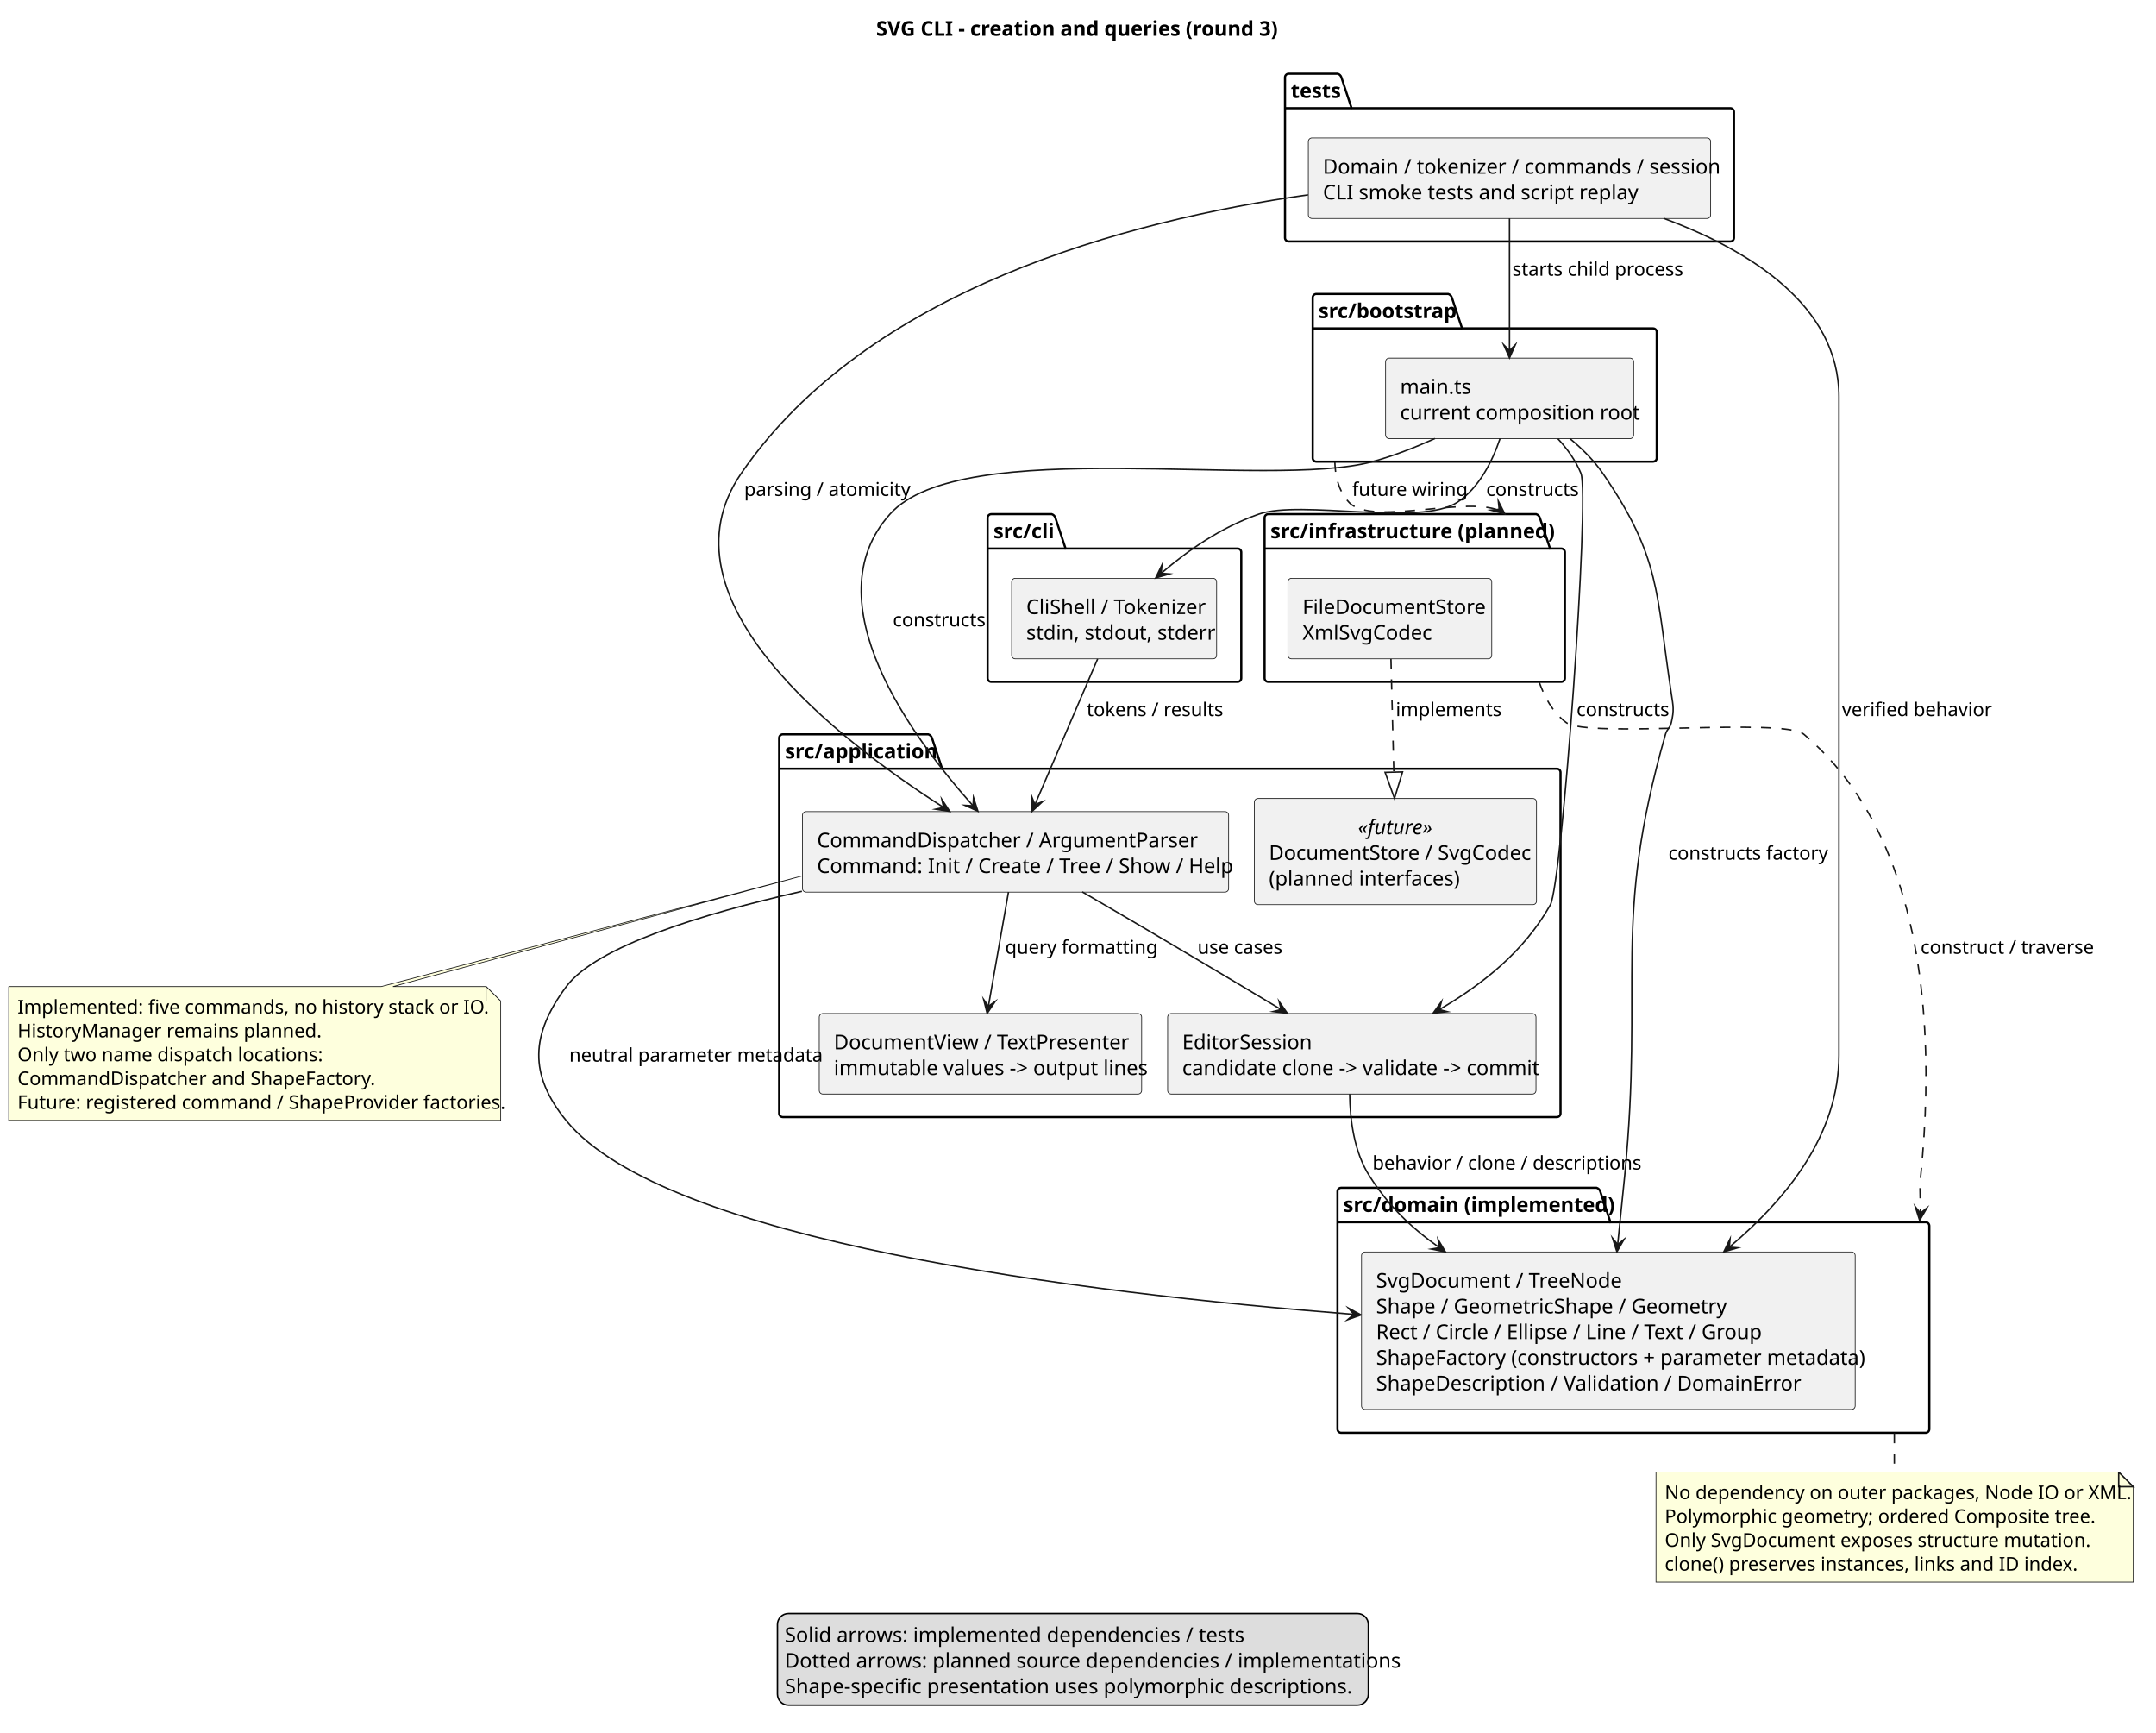
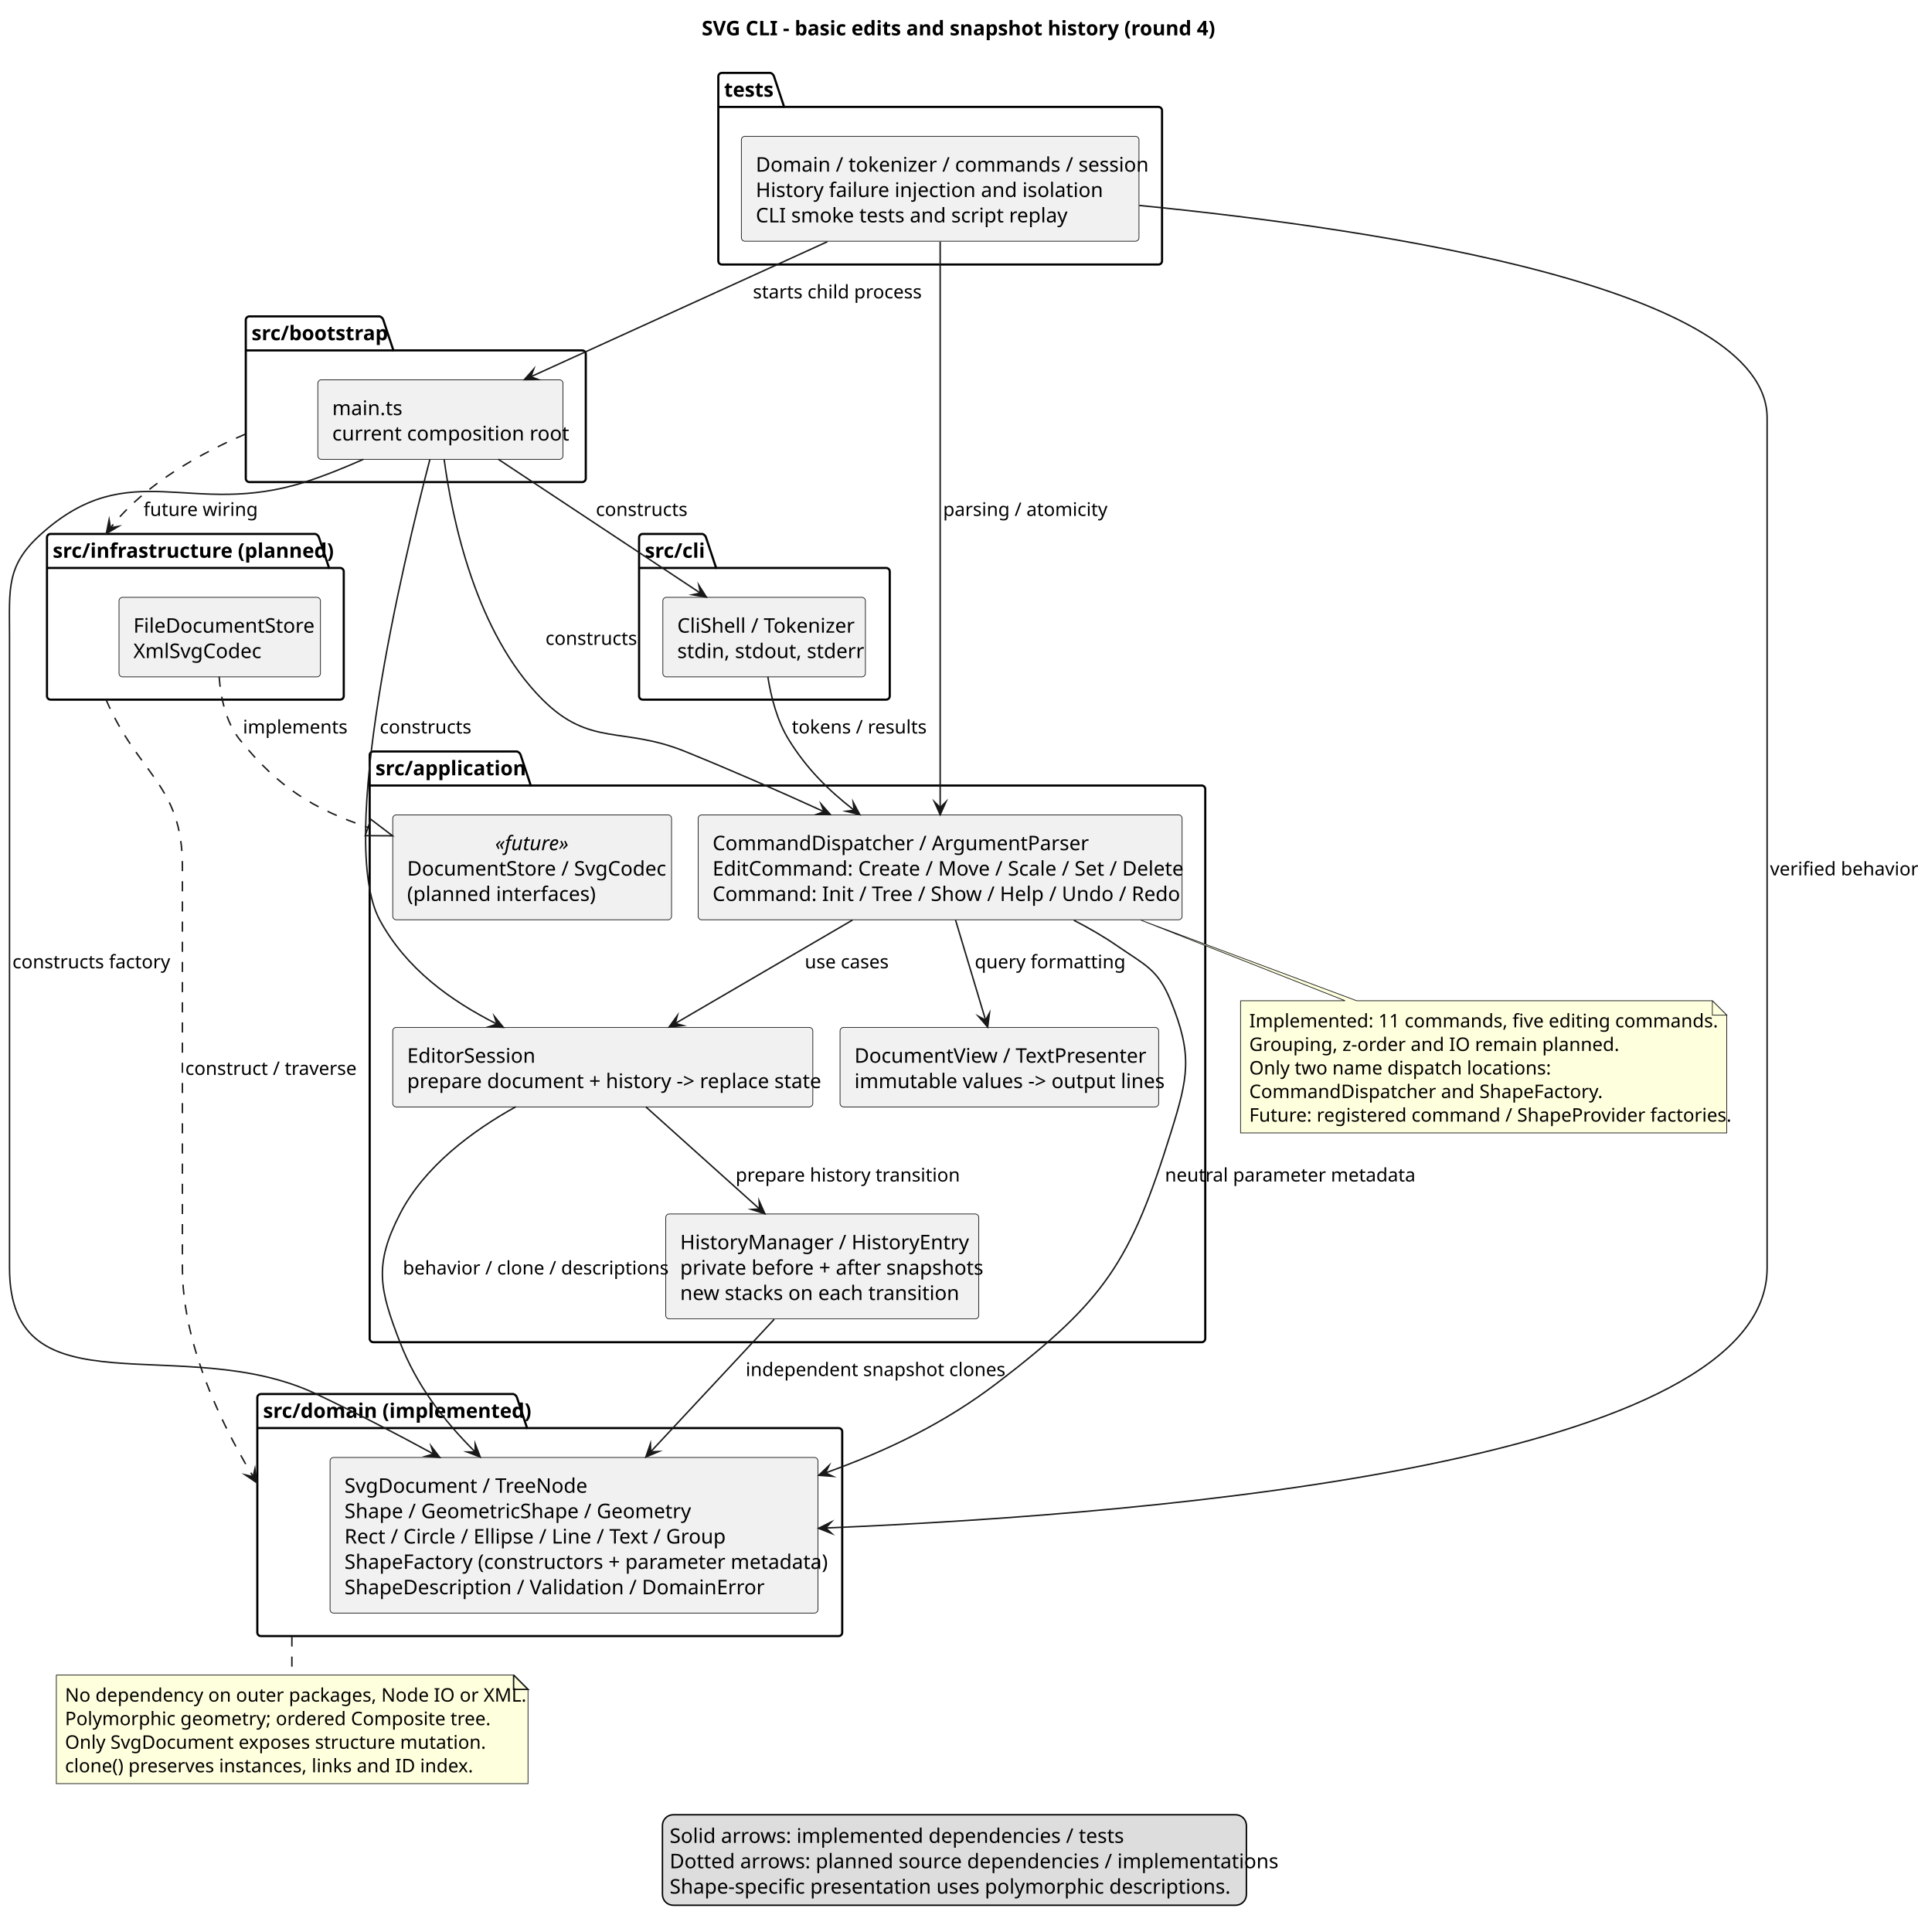
- <svg xmlns="http://www.w3.org/2000/svg" version="1.1" data-diagram-type="DESCRIPTION" style="width:1479px;height:1188px;background:#FFFFFF;" width="1479px" height="1188px" viewBox="0 0 1479 1188" zoomAndPan="magnify" preserveAspectRatio="none" contentStyleType="text/css">
+ <svg xmlns="http://www.w3.org/2000/svg" version="1.1" data-diagram-type="DESCRIPTION" style="width:1331px;height:1341px;background:#FFFFFF;" width="1331px" height="1341px" viewBox="0 0 1331 1341" zoomAndPan="magnify" preserveAspectRatio="none" contentStyleType="text/css">
  <defs />
  <g font-family="sans-serif" lengthAdjust="spacing">
    <g class="title" data-source-line="2">
-       <text x="601.038" y="24.533" fill="#000" font-size="14" textLength="269.924" font-weight="700">SVG CLI - creation and queries (round 3)</text>
+       <text x="487.087" y="24.533" fill="#000" font-size="14" textLength="350.82" font-weight="700">SVG CLI - basic edits and snapshot history (round 4)</text>
    </g>
    <g class="cluster" data-qualified-name="Bootstrap" id="ent0001" data-source-line="6">
-       <path d="M903,201.609 L993.462,201.609 A3.75,3.75 0 0 1 995.962,204.109 L1002.962,225.219 L1134,225.219 A2.5,2.5 0 0 1 1136.5,227.719 L1136.5,314.109 A2.5,2.5 0 0 1 1134,316.609 L903,316.609 A2.5,2.5 0 0 1 900.5,314.109 L900.5,204.109 A2.5,2.5 0 0 1 903,201.609" style="stroke:#000;stroke-width:1.5;" fill="none" />
-       <line x1="900.5" y1="225.219" x2="1002.962" y2="225.219" style="stroke:#000;stroke-width:1.5;" />
-       <text x="904.5" y="218.143" fill="#000" font-size="14" textLength="89.462" font-weight="700">src/bootstrap</text>
+       <path d="M173.108,219.609 L263.57,219.609 A3.75,3.75 0 0 1 266.07,222.109 L273.07,243.219 L404.108,243.219 A2.5,2.5 0 0 1 406.608,245.719 L406.608,332.109 A2.5,2.5 0 0 1 404.108,334.609 L173.108,334.609 A2.5,2.5 0 0 1 170.608,332.109 L170.608,222.109 A2.5,2.5 0 0 1 173.108,219.609" style="stroke:#000;stroke-width:1.5;" fill="none" />
+       <line x1="170.608" y1="243.219" x2="273.07" y2="243.219" style="stroke:#000;stroke-width:1.5;" />
+       <text x="174.608" y="236.143" fill="#000" font-size="14" textLength="89.462" font-weight="700">src/bootstrap</text>
    </g>
    <g class="cluster" data-qualified-name="CLI" id="ent0003" data-source-line="9">
-       <path d="M680,352.609 L721.476,352.609 A3.75,3.75 0 0 1 723.976,355.109 L730.976,376.219 L849,376.219 A2.5,2.5 0 0 1 851.5,378.719 L851.5,465.109 A2.5,2.5 0 0 1 849,467.609 L680,467.609 A2.5,2.5 0 0 1 677.5,465.109 L677.5,355.109 A2.5,2.5 0 0 1 680,352.609" style="stroke:#000;stroke-width:1.5;" fill="none" />
-       <line x1="677.5" y1="376.219" x2="730.976" y2="376.219" style="stroke:#000;stroke-width:1.5;" />
-       <text x="681.5" y="369.143" fill="#000" font-size="14" textLength="40.476" font-weight="700">src/cli</text>
+       <path d="M446.108,370.609 L487.583,370.609 A3.75,3.75 0 0 1 490.083,373.109 L497.083,394.219 L615.108,394.219 A2.5,2.5 0 0 1 617.608,396.719 L617.608,483.109 A2.5,2.5 0 0 1 615.108,485.609 L446.108,485.609 A2.5,2.5 0 0 1 443.608,483.109 L443.608,373.109 A2.5,2.5 0 0 1 446.108,370.609" style="stroke:#000;stroke-width:1.5;" fill="none" />
+       <line x1="443.608" y1="394.219" x2="497.083" y2="394.219" style="stroke:#000;stroke-width:1.5;" />
+       <text x="447.608" y="387.143" fill="#000" font-size="14" textLength="40.476" font-weight="700">src/cli</text>
    </g>
    <g class="cluster" data-qualified-name="Application" id="ent0005" data-source-line="12">
-       <path d="M537,503.609 L636.807,503.609 A3.75,3.75 0 0 1 639.307,506.109 L646.307,527.219 L1068,527.219 A2.5,2.5 0 0 1 1070.5,529.719 L1070.5,763.609 A2.5,2.5 0 0 1 1068,766.109 L537,766.109 A2.5,2.5 0 0 1 534.5,763.609 L534.5,506.109 A2.5,2.5 0 0 1 537,503.609" style="stroke:#000;stroke-width:1.5;" fill="none" />
-       <line x1="534.5" y1="527.219" x2="646.307" y2="527.219" style="stroke:#000;stroke-width:1.5;" />
-       <text x="538.5" y="520.143" fill="#000" font-size="14" textLength="98.807" font-weight="700">src/application</text>
-     </g>
-     <g class="cluster" data-qualified-name="Domain" id="ent0010" data-source-line="18">
-       <path d="M920,814.609 L1095.255,814.609 A3.75,3.75 0 0 1 1097.755,817.109 L1104.755,838.219 L1321,838.219 A2.5,2.5 0 0 1 1323.5,840.719 L1323.5,980.109 A2.5,2.5 0 0 1 1321,982.609 L920,982.609 A2.5,2.5 0 0 1 917.5,980.109 L917.5,817.109 A2.5,2.5 0 0 1 920,814.609" style="stroke:#000;stroke-width:1.5;" fill="none" />
-       <line x1="917.5" y1="838.219" x2="1104.755" y2="838.219" style="stroke:#000;stroke-width:1.5;" />
-       <text x="921.5" y="831.143" fill="#000" font-size="14" textLength="174.255" font-weight="700">src/domain (implemented)</text>
-     </g>
-     <g class="cluster" data-qualified-name="Infrastructure" id="ent0012" data-source-line="21">
-       <path d="M870,352.609 L1053.813,352.609 A3.75,3.75 0 0 1 1056.313,355.109 L1063.313,376.219 L1071,376.219 A2.5,2.5 0 0 1 1073.5,378.719 L1073.5,465.109 A2.5,2.5 0 0 1 1071,467.609 L870,467.609 A2.5,2.5 0 0 1 867.5,465.109 L867.5,355.109 A2.5,2.5 0 0 1 870,352.609" style="stroke:#000;stroke-width:1.5;" fill="none" />
-       <line x1="867.5" y1="376.219" x2="1063.313" y2="376.219" style="stroke:#000;stroke-width:1.5;" />
-       <text x="871.5" y="369.143" fill="#000" font-size="14" textLength="182.813" font-weight="700">src/infrastructure (planned)</text>
-     </g>
-     <g class="cluster" data-qualified-name="Tests" id="ent0014" data-source-line="24">
-       <path d="M884,50.609 L917.683,50.609 A3.75,3.75 0 0 1 920.183,53.109 L927.183,74.219 L1187,74.219 A2.5,2.5 0 0 1 1189.5,76.719 L1189.5,163.109 A2.5,2.5 0 0 1 1187,165.609 L884,165.609 A2.5,2.5 0 0 1 881.5,163.109 L881.5,53.109 A2.5,2.5 0 0 1 884,50.609" style="stroke:#000;stroke-width:1.5;" fill="none" />
-       <line x1="881.5" y1="74.219" x2="927.183" y2="74.219" style="stroke:#000;stroke-width:1.5;" />
-       <text x="885.5" y="67.143" fill="#000" font-size="14" textLength="32.683" font-weight="700">tests</text>
-     </g>
-     <g class="entity" data-qualified-name="GMN31" id="ent0032" data-source-line="45">
-       <path d="M1136,1009.609 L1136,1085.016 L1463.408,1085.016 L1463.408,1019.609 L1453.408,1009.609 L1136,1009.609" style="stroke:#181818;stroke-width:0.5;" fill="#FEFFDD" />
-       <path d="M1453.408,1009.609 L1453.408,1019.609 L1463.408,1019.609 L1453.408,1009.609" style="stroke:#181818;stroke-width:1;" fill="#FEFFDD" />
-       <text x="1142" y="1028.104" fill="#000" font-size="13" textLength="306.408">No dependency on outer packages, Node IO or XML.</text>
-       <text x="1142" y="1044.456" fill="#000" font-size="13" textLength="276.732">Polymorphic geometry; ordered Composite tree.</text>
-       <text x="1142" y="1060.808" fill="#000" font-size="13" textLength="275.292">Only SvgDocument exposes structure mutation.</text>
-       <text x="1142" y="1077.159" fill="#000" font-size="13" textLength="272.403">clone() preserves instances, links and ID index.</text>
-     </g>
-     <g class="entity" data-qualified-name="GMN34" id="ent0035" data-source-line="51">
-       <path d="M6,676.609 L6,768.367 A0,0 0 0 0 6,768.367 L343.481,768.367 A0,0 0 0 0 343.481,768.367 L343.481,686.609 L333.481,676.609 L269.55,676.609 L550.151,600.755 L261.55,676.609 L6,676.609 A0,0 0 0 0 6,676.609" style="stroke:#181818;stroke-width:0.5;" fill="#FEFFDD" />
-       <path d="M333.481,676.609 L333.481,686.609 L343.481,686.609 L333.481,676.609" style="stroke:#181818;stroke-width:0.5;" fill="#FEFFDD" />
-       <text x="12" y="695.104" fill="#000" font-size="13" textLength="303.45">Implemented: five commands, no history stack or IO.</text>
-       <text x="12" y="711.456" fill="#000" font-size="13" textLength="195.095">HistoryManager remains planned.</text>
-       <text x="12" y="727.808" fill="#000" font-size="13" textLength="197.266">Only two name dispatch locations:</text>
-       <text x="12" y="744.159" fill="#000" font-size="13" textLength="235.562">CommandDispatcher and ShapeFactory.</text>
-       <text x="12" y="760.511" fill="#000" font-size="13" textLength="316.481">Future: registered command / ShapeProvider factories.</text>
+       <path d="M259.108,521.609 L358.914,521.609 A3.75,3.75 0 0 1 361.414,524.109 L368.414,545.219 L834.108,545.219 A2.5,2.5 0 0 1 836.608,547.719 L836.608,929.109 A2.5,2.5 0 0 1 834.108,931.609 L259.108,931.609 A2.5,2.5 0 0 1 256.608,929.109 L256.608,524.109 A2.5,2.5 0 0 1 259.108,521.609" style="stroke:#000;stroke-width:1.5;" fill="none" />
+       <line x1="256.608" y1="545.219" x2="368.414" y2="545.219" style="stroke:#000;stroke-width:1.5;" />
+       <text x="260.608" y="538.143" fill="#000" font-size="14" textLength="98.807" font-weight="700">src/application</text>
+     </g>
+     <g class="cluster" data-qualified-name="Domain" id="ent0011" data-source-line="19">
+       <path d="M181.108,967.609 L356.363,967.609 A3.75,3.75 0 0 1 358.863,970.109 L365.863,991.219 L582.108,991.219 A2.5,2.5 0 0 1 584.608,993.719 L584.608,1133.109 A2.5,2.5 0 0 1 582.108,1135.609 L181.108,1135.609 A2.5,2.5 0 0 1 178.608,1133.109 L178.608,970.109 A2.5,2.5 0 0 1 181.108,967.609" style="stroke:#000;stroke-width:1.5;" fill="none" />
+       <line x1="178.608" y1="991.219" x2="365.863" y2="991.219" style="stroke:#000;stroke-width:1.5;" />
+       <text x="182.608" y="984.143" fill="#000" font-size="14" textLength="174.255" font-weight="700">src/domain (implemented)</text>
+     </g>
+     <g class="cluster" data-qualified-name="Infrastructure" id="ent0013" data-source-line="22">
+       <path d="M35.108,370.609 L218.921,370.609 A3.75,3.75 0 0 1 221.421,373.109 L228.421,394.219 L236.108,394.219 A2.5,2.5 0 0 1 238.608,396.719 L238.608,483.109 A2.5,2.5 0 0 1 236.108,485.609 L35.108,485.609 A2.5,2.5 0 0 1 32.608,483.109 L32.608,373.109 A2.5,2.5 0 0 1 35.108,370.609" style="stroke:#000;stroke-width:1.5;" fill="none" />
+       <line x1="32.608" y1="394.219" x2="228.421" y2="394.219" style="stroke:#000;stroke-width:1.5;" />
+       <text x="36.608" y="387.143" fill="#000" font-size="14" textLength="182.813" font-weight="700">src/infrastructure (planned)</text>
+     </g>
+     <g class="cluster" data-qualified-name="Tests" id="ent0015" data-source-line="25">
+       <path d="M501.108,50.609 L534.79,50.609 A3.75,3.75 0 0 1 537.29,53.109 L544.29,74.219 L804.108,74.219 A2.5,2.5 0 0 1 806.608,76.719 L806.608,181.109 A2.5,2.5 0 0 1 804.108,183.609 L501.108,183.609 A2.5,2.5 0 0 1 498.608,181.109 L498.608,53.109 A2.5,2.5 0 0 1 501.108,50.609" style="stroke:#000;stroke-width:1.5;" fill="none" />
+       <line x1="498.608" y1="74.219" x2="544.29" y2="74.219" style="stroke:#000;stroke-width:1.5;" />
+       <text x="502.608" y="67.143" fill="#000" font-size="14" textLength="32.683" font-weight="700">tests</text>
+     </g>
+     <g class="entity" data-qualified-name="GMN34" id="ent0035" data-source-line="48">
+       <path d="M39.108,1162.609 L39.108,1238.016 L366.516,1238.016 L366.516,1172.609 L356.516,1162.609 L39.108,1162.609" style="stroke:#181818;stroke-width:0.5;" fill="#FEFFDD" />
+       <path d="M356.516,1162.609 L356.516,1172.609 L366.516,1172.609 L356.516,1162.609" style="stroke:#181818;stroke-width:1;" fill="#FEFFDD" />
+       <text x="45.108" y="1181.104" fill="#000" font-size="13" textLength="306.408">No dependency on outer packages, Node IO or XML.</text>
+       <text x="45.108" y="1197.456" fill="#000" font-size="13" textLength="276.732">Polymorphic geometry; ordered Composite tree.</text>
+       <text x="45.108" y="1213.808" fill="#000" font-size="13" textLength="275.292">Only SvgDocument exposes structure mutation.</text>
+       <text x="45.108" y="1230.159" fill="#000" font-size="13" textLength="272.403">clone() preserves instances, links and ID index.</text>
+     </g>
+     <g class="entity" data-qualified-name="GMN37" id="ent0038" data-source-line="54">
+       <path d="M861.108,694.609 L861.108,786.367 A0,0 0 0 0 861.108,786.367 L1198.589,786.367 A0,0 0 0 0 1198.589,786.367 L1198.589,704.609 L1188.589,694.609 L941.678,694.609 L791.741,638.629 L933.678,694.609 L861.108,694.609 A0,0 0 0 0 861.108,694.609" style="stroke:#181818;stroke-width:0.5;" fill="#FEFFDD" />
+       <path d="M1188.589,694.609 L1188.589,704.609 L1198.589,704.609 L1188.589,694.609" style="stroke:#181818;stroke-width:0.5;" fill="#FEFFDD" />
+       <text x="867.108" y="713.104" fill="#000" font-size="13" textLength="304.199">Implemented: 11 commands, five editing commands.</text>
+       <text x="867.108" y="729.456" fill="#000" font-size="13" textLength="241.357">Grouping, z-order and IO remain planned.</text>
+       <text x="867.108" y="745.808" fill="#000" font-size="13" textLength="197.266">Only two name dispatch locations:</text>
+       <text x="867.108" y="762.159" fill="#000" font-size="13" textLength="235.562">CommandDispatcher and ShapeFactory.</text>
+       <text x="867.108" y="778.511" fill="#000" font-size="13" textLength="316.481">Future: registered command / ShapeProvider factories.</text>
    </g>
    <g class="entity" data-qualified-name="Bootstrap.Main" id="ent0002" data-source-line="7">
-       <rect x="950.5" y="245.609" width="170.179" height="55.219" fill="#F1F1F1" style="stroke:#181818;stroke-width:0.5;" rx="2.5" ry="2.5" />
-       <text x="960.5" y="270.143" fill="#000" font-size="14" textLength="45.124">main.ts</text>
-       <text x="960.5" y="287.752" fill="#000" font-size="14" textLength="150.179">current composition root</text>
+       <rect x="220.608" y="263.609" width="170.179" height="55.219" fill="#F1F1F1" style="stroke:#181818;stroke-width:0.5;" rx="2.5" ry="2.5" />
+       <text x="230.608" y="288.143" fill="#000" font-size="14" textLength="45.124">main.ts</text>
+       <text x="230.608" y="305.752" fill="#000" font-size="14" textLength="150.179">current composition root</text>
    </g>
    <g class="entity" data-qualified-name="CLI.Shell" id="ent0004" data-source-line="10">
-       <rect x="694" y="396.609" width="140.6" height="55.219" fill="#F1F1F1" style="stroke:#181818;stroke-width:0.5;" rx="2.5" ry="2.5" />
-       <text x="704" y="421.143" fill="#000" font-size="14" textLength="120.6">CliShell / Tokenizer</text>
-       <text x="704" y="438.752" fill="#000" font-size="14" textLength="119.055">stdin, stdout, stderr</text>
+       <rect x="460.108" y="414.609" width="140.6" height="55.219" fill="#F1F1F1" style="stroke:#181818;stroke-width:0.5;" rx="2.5" ry="2.5" />
+       <text x="470.108" y="439.143" fill="#000" font-size="14" textLength="120.6">CliShell / Tokenizer</text>
+       <text x="470.108" y="456.752" fill="#000" font-size="14" textLength="119.055">stdin, stdout, stderr</text>
    </g>
    <g class="entity" data-qualified-name="Application.Commands" id="ent0006" data-source-line="13">
-       <rect x="550.5" y="556.609" width="292.33" height="55.219" fill="#F1F1F1" style="stroke:#181818;stroke-width:0.5;" rx="2.5" ry="2.5" />
-       <text x="560.5" y="581.143" fill="#000" font-size="14" textLength="245.096">CommandDispatcher / ArgumentParser</text>
-       <text x="560.5" y="598.752" fill="#000" font-size="14" textLength="272.33">Command: Init / Create / Tree / Show / Help</text>
+       <rect x="484.608" y="565.609" width="335.916" height="72.828" fill="#F1F1F1" style="stroke:#181818;stroke-width:0.5;" rx="2.5" ry="2.5" />
+       <text x="494.608" y="590.143" fill="#000" font-size="14" textLength="245.096">CommandDispatcher / ArgumentParser</text>
+       <text x="494.608" y="607.752" fill="#000" font-size="14" textLength="315.916">EditCommand: Create / Move / Scale / Set / Delete</text>
+       <text x="494.608" y="625.361" fill="#000" font-size="14" textLength="308.916">Command: Init / Tree / Show / Help / Undo / Redo</text>
    </g>
    <g class="entity" data-qualified-name="Application.Session" id="ent0007" data-source-line="14">
-       <rect x="801" y="695.109" width="252.675" height="55.219" fill="#F1F1F1" style="stroke:#181818;stroke-width:0.5;" rx="2.5" ry="2.5" />
-       <text x="811" y="719.643" fill="#000" font-size="14" textLength="86.379">EditorSession</text>
-       <text x="811" y="737.252" fill="#000" font-size="14" textLength="232.675">candidate clone -&gt; validate -&gt; commit</text>
-     </g>
-     <g class="entity" data-qualified-name="Application.Presentation" id="ent0008" data-source-line="15">
-       <rect x="562" y="695.109" width="221.161" height="55.219" fill="#F1F1F1" style="stroke:#181818;stroke-width:0.5;" rx="2.5" ry="2.5" />
-       <text x="572" y="719.643" fill="#000" font-size="14" textLength="193.744">DocumentView / TextPresenter</text>
-       <text x="572" y="737.252" fill="#000" font-size="14" textLength="201.161">immutable values -&gt; output lines</text>
-     </g>
-     <g class="entity" data-qualified-name="Application.Ports" id="ent0009" data-source-line="16">
-       <rect x="860.5" y="547.609" width="193.53" height="72.828" fill="#F1F1F1" style="stroke:#181818;stroke-width:0.5;" rx="2.5" ry="2.5" />
-       <text x="931.579" y="572.143" fill="#000" font-size="14" textLength="51.372" font-style="italic">«future»</text>
-       <text x="870.5" y="589.752" fill="#000" font-size="14" textLength="173.53">DocumentStore / SvgCodec</text>
-       <text x="870.5" y="607.361" fill="#000" font-size="14" textLength="123.737">(planned interfaces)</text>
-     </g>
-     <g class="entity" data-qualified-name="Domain.Model" id="ent0011" data-source-line="19">
-       <rect x="934" y="858.609" width="338.644" height="108.047" fill="#F1F1F1" style="stroke:#181818;stroke-width:0.5;" rx="2.5" ry="2.5" />
-       <text x="944" y="883.143" fill="#000" font-size="14" textLength="161.854">SvgDocument / TreeNode</text>
-       <text x="944" y="900.752" fill="#000" font-size="14" textLength="230.337">Shape / GeometricShape / Geometry</text>
-       <text x="944" y="918.361" fill="#000" font-size="14" textLength="256.758">Rect / Circle / Ellipse / Line / Text / Group</text>
-       <text x="944" y="935.971" fill="#000" font-size="14" textLength="318.644">ShapeFactory (constructors + parameter metadata)</text>
-       <text x="944" y="953.58" fill="#000" font-size="14" textLength="274.688">ShapeDescription / Validation / DomainError</text>
-     </g>
-     <g class="entity" data-qualified-name="Infrastructure.Adapters" id="ent0013" data-source-line="22">
-       <rect x="883.5" y="396.609" width="139.827" height="55.219" fill="#F1F1F1" style="stroke:#181818;stroke-width:0.5;" rx="2.5" ry="2.5" />
-       <text x="893.5" y="421.143" fill="#000" font-size="14" textLength="119.827">FileDocumentStore</text>
-       <text x="893.5" y="438.752" fill="#000" font-size="14" textLength="88.703">XmlSvgCodec</text>
-     </g>
-     <g class="entity" data-qualified-name="Tests.Checks" id="ent0015" data-source-line="25">
-       <rect x="897.5" y="94.609" width="275.992" height="55.219" fill="#F1F1F1" style="stroke:#181818;stroke-width:0.5;" rx="2.5" ry="2.5" />
-       <text x="907.5" y="119.143" fill="#000" font-size="14" textLength="255.992">Domain / tokenizer / commands / session</text>
-       <text x="907.5" y="136.752" fill="#000" font-size="14" textLength="206.972">CLI smoke tests and script replay</text>
-     </g>
-     <g class="link" data-entity-1="ent0002" data-entity-2="ent0004" id="lnk16" data-link-type="dependency">
-       <polygon points="792.771,396.383,802.219,393.603,796.581,393.145,797.039,387.507,792.771,396.383" fill="#181818" style="stroke:#181818;stroke-width:1;stroke-linejoin:miter;stroke-miterlimit:10;" />
-       <path d="M1029.033,300.724 C1023.784,316.254 1014.687,334.687 999.5,344.609 C974.155,361.168 892.054,342.548 863.5,352.609 C837.032,361.936 815.155,377.363 796.581,393.145" style="stroke:#181818;stroke-width:1;" fill="none" />
-       <text x="1019.5" y="340.104" fill="#000" font-size="13" textLength="59.243">constructs</text>
-     </g>
-     <g class="link" data-entity-1="ent0002" data-entity-2="ent0006" id="lnk17" data-link-type="dependency">
-       <polygon points="670.834,556.356,667.822,546.979,667.503,552.627,661.855,552.308,670.834,556.356" fill="#181818" style="stroke:#181818;stroke-width:1;stroke-linejoin:miter;stroke-miterlimit:10;" />
-       <path d="M984.383,300.741 C970.763,306.851 955.841,312.695 941.5,316.609 C870.122,336.093 659.909,297.535 610.5,352.609 C556.593,412.698 625.827,505.969 667.503,552.627" style="stroke:#181818;stroke-width:1;" fill="none" />
-       <text x="612.5" y="429.604" fill="#000" font-size="13" textLength="59.243">constructs</text>
-     </g>
-     <g class="link" data-entity-1="ent0002" data-entity-2="ent0007" id="lnk18" data-link-type="dependency">
-       <polygon points="983.058,694.923,992.845,693.825,987.372,692.395,988.801,686.922,983.058,694.923" fill="#181818" style="stroke:#181818;stroke-width:1;stroke-linejoin:miter;stroke-miterlimit:10;" />
-       <path d="M1068.684,300.866 C1075.125,307.85 1080.966,315.892 1084.5,324.609 C1090.694,339.887 1071.571,606.235 1063.5,620.609 C1045.357,652.921 1016.442,675.365 987.372,692.395" style="stroke:#181818;stroke-width:1;" fill="none" />
-       <text x="1081.5" y="491.104" fill="#000" font-size="13" textLength="59.243">constructs</text>
-     </g>
-     <g class="link" data-entity-1="ent0002" data-entity-2="ent0011" id="lnk19" data-link-type="dependency">
-       <polygon points="1109.194,858.475,1114.113,849.943,1109.717,853.503,1106.157,849.107,1109.194,858.475" fill="#181818" style="stroke:#181818;stroke-width:1;stroke-linejoin:miter;stroke-miterlimit:10;" />
-       <path d="M1076.889,300.753 C1085.29,307.693 1093.406,315.745 1099.5,324.609 C1139.318,382.53 1135.936,406.121 1146.5,475.609 C1147.836,484.397 1148.542,486.958 1146.5,495.609 C1145.587,499.478 1143.591,499.787 1142.5,503.609 C1105.399,633.661 1127.768,672.021 1114.5,806.609 C1112.837,823.482 1111.462,836.897 1109.717,853.503" style="stroke:#181818;stroke-width:1;" fill="none" />
-       <text x="1144.5" y="589.604" fill="#000" font-size="13" textLength="101.867">constructs factory</text>
-     </g>
-     <g class="link" data-entity-1="ent0001" data-entity-2="ent0012" id="lnk20" data-link-type="dependency">
-       <polygon points="1032.285,352.43,1027.828,343.647,1028.406,349.275,1022.779,349.853,1032.285,352.43" fill="#181818" style="stroke:#181818;stroke-width:1;stroke-linejoin:miter;stroke-miterlimit:10;" />
-       <path d="M915.702,316.631 C915.704,316.716 915.706,316.801 915.708,316.886 C915.725,317.567 915.751,318.247 915.789,318.925 C915.864,320.283 915.983,321.635 916.15,322.975 C916.484,325.657 917.012,328.293 917.775,330.837 C919.301,335.925 921.766,340.643 925.5,344.609 C933.672,353.29 955.879,351.43 978.315,349.33 C989.533,348.28 1000.808,347.169 1010.414,347.287 C1015.217,347.345 1019.603,347.711 1023.356,348.544 C1025.233,348.961 1026.951,349.495 1028.484,350.166 C1029.25,350.501 1029.97,350.871 1030.641,351.277 C1030.976,351.48 1031.299,351.693 1031.609,351.915 C1031.764,352.026 1031.916,352.139 1032.064,352.255 C1032.139,352.313 1028.334,349.215 1028.406,349.275" style="stroke:#181818;stroke-width:1;stroke-dasharray:7,7;" fill="none" />
-       <text x="927.5" y="340.104" fill="#000" font-size="13" textLength="70.808">future wiring</text>
-     </g>
-     <g class="link" data-entity-1="ent0004" data-entity-2="ent0006" id="lnk21" data-link-type="dependency">
-       <polygon points="707.978,556.439,715.21,549.754,709.955,551.847,707.862,546.591,707.978,556.439" fill="#181818" style="stroke:#181818;stroke-width:1;stroke-linejoin:miter;stroke-miterlimit:10;" />
-       <path d="M752.965,451.912 C740.422,481.054 722.475,522.757 709.955,551.847" style="stroke:#181818;stroke-width:1;" fill="none" />
-       <text x="745.5" y="491.104" fill="#000" font-size="13" textLength="87.426">tokens / results</text>
-     </g>
-     <g class="link" data-entity-1="ent0006" data-entity-2="ent0007" id="lnk22" data-link-type="dependency">
-       <polygon points="883.132,694.939,877.47,686.88,878.844,692.368,873.356,693.742,883.132,694.939" fill="#181818" style="stroke:#181818;stroke-width:1;stroke-linejoin:miter;stroke-miterlimit:10;" />
-       <path d="M742.421,611.674 C757.158,620.236 773.537,629.792 788.5,638.609 C820.222,657.303 851.588,676.028 878.844,692.368" style="stroke:#181818;stroke-width:1;" fill="none" />
-       <text x="821.5" y="654.104" fill="#000" font-size="13" textLength="58.532">use cases</text>
-     </g>
-     <g class="link" data-entity-1="ent0006" data-entity-2="ent0008" id="lnk23" data-link-type="dependency">
-       <polygon points="677.173,695.034,682.671,686.863,678.038,690.109,674.792,685.477,677.173,695.034" fill="#181818" style="stroke:#181818;stroke-width:1;stroke-linejoin:miter;stroke-miterlimit:10;" />
-       <path d="M691.816,611.752 C687.587,635.804 682.264,666.079 678.038,690.109" style="stroke:#181818;stroke-width:1;" fill="none" />
-       <text x="689.5" y="654.104" fill="#000" font-size="13" textLength="93.933">query formatting</text>
-     </g>
-     <g class="link" data-entity-1="ent0007" data-entity-2="ent0011" id="lnk24" data-link-type="dependency">
-       <polygon points="991.556,858.565,986.518,850.102,987.474,855.678,981.898,856.634,991.556,858.565" fill="#181818" style="stroke:#181818;stroke-width:1;stroke-linejoin:miter;stroke-miterlimit:10;" />
-       <path d="M925.868,750.252 C926.058,767.581 928.774,789.965 939.5,806.609 C952.686,827.07 967.345,841.441 987.474,855.678" style="stroke:#181818;stroke-width:1;" fill="none" />
-       <text x="941.5" y="802.104" fill="#000" font-size="13" textLength="171.983">behavior / clone / descriptions</text>
-     </g>
-     <g class="link" data-entity-1="ent0006" data-entity-2="ent0011" id="lnk25" data-link-type="dependency">
-       <polygon points="933.709,901.818,925.05,897.125,928.724,901.426,924.423,905.101,933.709,901.818" fill="#181818" style="stroke:#181818;stroke-width:1;stroke-linejoin:miter;stroke-miterlimit:10;" />
-       <path d="M550.093,611.274 C480.918,626.917 409.015,649.113 388.5,676.609 C364.048,709.381 362.577,736.988 388.5,768.609 C456.116,851.088 739.498,886.552 928.724,901.426" style="stroke:#181818;stroke-width:1;" fill="none" />
-       <text x="390.5" y="728.104" fill="#000" font-size="13" textLength="160.424">neutral parameter metadata</text>
-     </g>
-     <g class="link" data-entity-1="ent0013" data-entity-2="ent0009" id="lnk26" data-link-type="extension">
-       <polygon points="956.6,547.551,962.142,529.405,950.146,529.709,956.6,547.551" fill="none" style="stroke:#181818;stroke-width:1;stroke-linejoin:miter;stroke-miterlimit:10;" />
-       <path d="M954.179,451.912 C954.845,478.237 955.41,500.564 956.144,529.557" style="stroke:#181818;stroke-width:1;stroke-dasharray:7,7;" fill="none" />
-       <text x="957.5" y="491.104" fill="#000" font-size="13" textLength="66.466">implements</text>
-     </g>
-     <g class="link" data-entity-1="ent0012" data-entity-2="ent0010" id="lnk27" data-link-type="dependency">
-       <polygon points="1316.857,836.97,1321.82,828.463,1317.406,832,1313.869,827.586,1316.857,836.97" fill="#181818" style="stroke:#181818;stroke-width:1;stroke-linejoin:miter;stroke-miterlimit:10;" />
-       <path d="M1055.924,467.832 C1056.044,468.177 1056.165,468.521 1056.288,468.865 C1056.536,469.553 1056.792,470.239 1057.057,470.922 C1057.588,472.288 1058.155,473.643 1058.762,474.981 C1059.976,477.655 1061.348,480.257 1062.898,482.732 C1065.998,487.682 1069.811,492.122 1074.5,495.609 C1089.049,506.431 1223.652,491.903 1237.5,503.609 C1299.328,555.878 1318.653,641.497 1320.951,720.841 C1321.526,740.677 1321.036,760.121 1319.881,778.554 C1319.303,787.77 1318.558,796.733 1317.697,805.366 C1317.482,807.525 1317.259,809.662 1317.03,811.778 C1316.973,812.307 1317.464,831.474 1317.406,832" style="stroke:#181818;stroke-width:1;stroke-dasharray:7,7;" fill="none" />
-       <text x="1317.5" y="654.104" fill="#000" font-size="13" textLength="110.538">construct / traverse</text>
-     </g>
-     <g class="link" data-entity-1="ent0015" data-entity-2="ent0011" id="lnk28" data-link-type="dependency">
-       <polygon points="1182.5,858.539,1191.957,855.788,1186.32,855.313,1186.795,849.676,1182.5,858.539" fill="#181818" style="stroke:#181818;stroke-width:1;stroke-linejoin:miter;stroke-miterlimit:10;" />
-       <path d="M1141.221,149.713 C1200.04,171.546 1261.5,209.37 1261.5,272.109 C1261.5,272.109 1261.5,272.109 1261.5,723.609 C1261.5,778.182 1225.82,821.956 1186.32,855.313" style="stroke:#181818;stroke-width:1;" fill="none" />
-       <text x="1263.5" y="491.104" fill="#000" font-size="13" textLength="95.386">verified behavior</text>
-     </g>
-     <g class="link" data-entity-1="ent0015" data-entity-2="ent0006" id="lnk29" data-link-type="dependency">
-       <polygon points="651.523,556.458,646.098,548.239,647.311,553.764,641.786,554.977,651.523,556.458" fill="#181818" style="stroke:#181818;stroke-width:1;stroke-linejoin:miter;stroke-miterlimit:10;" />
-       <path d="M897.339,133.622 C772.444,151.294 595.272,198.533 508.5,324.609 C449.274,410.662 574.6,507.244 647.311,553.764" style="stroke:#181818;stroke-width:1;" fill="none" />
-       <text x="510.5" y="340.104" fill="#000" font-size="13" textLength="104.762">parsing / atomicity</text>
-     </g>
-     <g class="link" data-entity-1="ent0015" data-entity-2="ent0002" id="lnk30" data-link-type="dependency">
-       <polygon points="1035.5,245.451,1039.5,236.451,1035.5,240.451,1031.5,236.451,1035.5,245.451" fill="#181818" style="stroke:#181818;stroke-width:1;stroke-linejoin:miter;stroke-miterlimit:10;" />
-       <path d="M1035.5,149.748 C1035.5,176.785 1035.5,213.407 1035.5,240.451" style="stroke:#181818;stroke-width:1;" fill="none" />
-       <text x="1037.5" y="189.104" fill="#000" font-size="13" textLength="111.262">starts child process</text>
-     </g>
-     <g class="link" data-entity-1="ent0010" data-entity-2="ent0032" id="lnk33" data-link-type="association">
-       <path d="M1299.5,982.838 C1299.5,982.961 1299.5,983.083 1299.5,983.206 C1299.5,983.451 1299.5,983.696 1299.5,983.941 C1299.5,984.922 1299.5,985.9 1299.5,986.877 C1299.5,994.693 1299.5,1002.376 1299.5,1009.487" style="stroke:#181818;stroke-width:1;stroke-dasharray:7,7;" fill="none" />
-     </g>
-     <g class="legend" data-source-line="57">
-       <rect x="533.329" y="1106.609" width="405.343" height="62.828" fill="#DDD" style="stroke:#000;stroke-width:1;" rx="7.5" ry="7.5" />
-       <text x="538.329" y="1126.143" fill="#000" font-size="14" textLength="297.268">Solid arrows: implemented dependencies / tests</text>
-       <text x="538.329" y="1143.752" fill="#000" font-size="14" textLength="395.343">Dotted arrows: planned source dependencies / implementations</text>
-       <text x="538.329" y="1161.361" fill="#000" font-size="14" textLength="368.081">Shape-specific presentation uses polymorphic descriptions.</text>
+       <rect x="272.608" y="713.109" width="291.592" height="55.219" fill="#F1F1F1" style="stroke:#181818;stroke-width:0.5;" rx="2.5" ry="2.5" />
+       <text x="282.608" y="737.643" fill="#000" font-size="14" textLength="86.379">EditorSession</text>
+       <text x="282.608" y="755.252" fill="#000" font-size="14" textLength="271.592">prepare document + history -&gt; replace state</text>
+     </g>
+     <g class="entity" data-qualified-name="Application.History" id="ent0008" data-source-line="15">
+       <rect x="462.108" y="842.609" width="217.285" height="72.828" fill="#F1F1F1" style="stroke:#181818;stroke-width:0.5;" rx="2.5" ry="2.5" />
+       <text x="472.108" y="867.143" fill="#000" font-size="14" textLength="186.717">HistoryManager / HistoryEntry</text>
+       <text x="472.108" y="884.752" fill="#000" font-size="14" textLength="197.285">private before + after snapshots</text>
+       <text x="472.108" y="902.361" fill="#000" font-size="14" textLength="183.654">new stacks on each transition</text>
+     </g>
+     <g class="entity" data-qualified-name="Application.Presentation" id="ent0009" data-source-line="16">
+       <rect x="583.108" y="713.109" width="221.161" height="55.219" fill="#F1F1F1" style="stroke:#181818;stroke-width:0.5;" rx="2.5" ry="2.5" />
+       <text x="593.108" y="737.643" fill="#000" font-size="14" textLength="193.744">DocumentView / TextPresenter</text>
+       <text x="593.108" y="755.252" fill="#000" font-size="14" textLength="201.161">immutable values -&gt; output lines</text>
+     </g>
+     <g class="entity" data-qualified-name="Application.Ports" id="ent0010" data-source-line="17">
+       <rect x="272.608" y="565.609" width="193.53" height="72.828" fill="#F1F1F1" style="stroke:#181818;stroke-width:0.5;" rx="2.5" ry="2.5" />
+       <text x="343.687" y="590.143" fill="#000" font-size="14" textLength="51.372" font-style="italic">«future»</text>
+       <text x="282.608" y="607.752" fill="#000" font-size="14" textLength="173.53">DocumentStore / SvgCodec</text>
+       <text x="282.608" y="625.361" fill="#000" font-size="14" textLength="123.737">(planned interfaces)</text>
+     </g>
+     <g class="entity" data-qualified-name="Domain.Model" id="ent0012" data-source-line="20">
+       <rect x="229.108" y="1011.609" width="338.644" height="108.047" fill="#F1F1F1" style="stroke:#181818;stroke-width:0.5;" rx="2.5" ry="2.5" />
+       <text x="239.108" y="1036.143" fill="#000" font-size="14" textLength="161.854">SvgDocument / TreeNode</text>
+       <text x="239.108" y="1053.752" fill="#000" font-size="14" textLength="230.337">Shape / GeometricShape / Geometry</text>
+       <text x="239.108" y="1071.361" fill="#000" font-size="14" textLength="256.758">Rect / Circle / Ellipse / Line / Text / Group</text>
+       <text x="239.108" y="1088.971" fill="#000" font-size="14" textLength="318.644">ShapeFactory (constructors + parameter metadata)</text>
+       <text x="239.108" y="1106.58" fill="#000" font-size="14" textLength="274.688">ShapeDescription / Validation / DomainError</text>
+     </g>
+     <g class="entity" data-qualified-name="Infrastructure.Adapters" id="ent0014" data-source-line="23">
+       <rect x="82.608" y="414.609" width="139.827" height="55.219" fill="#F1F1F1" style="stroke:#181818;stroke-width:0.5;" rx="2.5" ry="2.5" />
+       <text x="92.608" y="439.143" fill="#000" font-size="14" textLength="119.827">FileDocumentStore</text>
+       <text x="92.608" y="456.752" fill="#000" font-size="14" textLength="88.703">XmlSvgCodec</text>
+     </g>
+     <g class="entity" data-qualified-name="Tests.Checks" id="ent0016" data-source-line="26">
+       <rect x="514.608" y="94.609" width="275.992" height="72.828" fill="#F1F1F1" style="stroke:#181818;stroke-width:0.5;" rx="2.5" ry="2.5" />
+       <text x="524.608" y="119.143" fill="#000" font-size="14" textLength="255.992">Domain / tokenizer / commands / session</text>
+       <text x="524.608" y="136.752" fill="#000" font-size="14" textLength="223.337">History failure injection and isolation</text>
+       <text x="524.608" y="154.361" fill="#000" font-size="14" textLength="206.972">CLI smoke tests and script replay</text>
+     </g>
+     <g class="link" data-entity-1="ent0002" data-entity-2="ent0004" id="lnk17" data-link-type="dependency">
+       <polygon points="490.352,414.451,485.057,406.147,486.183,411.69,480.64,412.817,490.352,414.451" fill="#181818" style="stroke:#181818;stroke-width:1;stroke-linejoin:miter;stroke-miterlimit:10;" />
+       <path d="M345.833,318.748 C386.661,345.785 445.344,384.646 486.183,411.69" style="stroke:#181818;stroke-width:1;" fill="none" />
+       <text x="413.608" y="358.104" fill="#000" font-size="13" textLength="59.243">constructs</text>
+     </g>
+     <g class="link" data-entity-1="ent0002" data-entity-2="ent0006" id="lnk18" data-link-type="dependency">
+       <polygon points="576.467,565.438,569.939,558.064,571.918,563.363,566.619,565.343,576.467,565.438" fill="#181818" style="stroke:#181818;stroke-width:1;stroke-linejoin:miter;stroke-miterlimit:10;" />
+       <path d="M308.278,318.722 C313.791,359.929 330.11,439.246 376.608,485.609 C409.762,518.667 432.224,504.006 475.608,521.609 C509.008,535.162 540.86,549.199 571.918,563.363" style="stroke:#181818;stroke-width:1;" fill="none" />
+       <text x="378.608" y="447.604" fill="#000" font-size="13" textLength="59.243">constructs</text>
+     </g>
+     <g class="link" data-entity-1="ent0002" data-entity-2="ent0007" id="lnk19" data-link-type="dependency">
+       <polygon points="349.401,713.072,343.169,705.445,344.937,710.818,339.564,712.587,349.401,713.072" fill="#181818" style="stroke:#181818;stroke-width:1;stroke-linejoin:miter;stroke-miterlimit:10;" />
+       <path d="M298.431,318.756 C279.851,390.02 233.652,583.336 263.608,638.609 C281.972,672.495 312.714,694.552 344.937,710.818" style="stroke:#181818;stroke-width:1;" fill="none" />
+       <text x="263.608" y="509.104" fill="#000" font-size="13" textLength="59.243">constructs</text>
+     </g>
+     <g class="link" data-entity-1="ent0002" data-entity-2="ent0012" id="lnk20" data-link-type="dependency">
+       <polygon points="305.288,1011.6,299.291,1003.787,300.895,1009.212,295.47,1010.816,305.288,1011.6" fill="#181818" style="stroke:#181818;stroke-width:1;stroke-linejoin:miter;stroke-miterlimit:10;" />
+       <path d="M252.265,318.786 C239.195,324.604 225.085,330.301 211.608,334.609 C132.652,359.851 90.306,315.252 28.608,370.609 C4.177,392.53 6.608,408.286 6.608,441.109 C6.608,441.109 6.608,441.109 6.608,880.109 C6.608,982.453 127.152,923.722 219.608,967.609 C247.867,981.024 273.587,994.368 300.895,1009.212" style="stroke:#181818;stroke-width:1;" fill="none" />
+       <text x="8.608" y="672.104" fill="#000" font-size="13" textLength="101.867">constructs factory</text>
+     </g>
+     <g class="link" data-entity-1="ent0001" data-entity-2="ent0013" id="lnk21" data-link-type="dependency">
+       <polygon points="73.784,370.362,82.261,365.349,76.683,366.288,75.744,360.71,73.784,370.362" fill="#181818" style="stroke:#181818;stroke-width:1;stroke-linejoin:miter;stroke-miterlimit:10;" />
+       <path d="M170.253,301.348 C168.12,302.256 165.887,303.23 163.572,304.271 C154.31,308.435 143.723,313.668 132.89,319.971 C122.058,326.273 110.98,333.644 100.74,342.084 C95.619,346.304 90.708,350.791 86.141,355.545 C83.857,357.922 81.66,360.366 79.565,362.877 C78.518,364.132 77.497,365.404 76.503,366.693 C76.006,367.337 75.516,367.986 75.034,368.639 C74.792,368.965 74.553,369.292 74.315,369.621 C74.196,369.785 74.078,369.95 73.96,370.114 C73.901,370.197 76.742,366.206 76.683,366.288" style="stroke:#181818;stroke-width:1;stroke-dasharray:7,7;" fill="none" />
+       <text x="99.608" y="358.104" fill="#000" font-size="13" textLength="70.808">future wiring</text>
+     </g>
+     <g class="link" data-entity-1="ent0004" data-entity-2="ent0006" id="lnk22" data-link-type="dependency">
+       <polygon points="596.842,565.468,592.202,556.781,592.898,562.395,587.285,563.091,596.842,565.468" fill="#181818" style="stroke:#181818;stroke-width:1;stroke-linejoin:miter;stroke-miterlimit:10;" />
+       <path d="M532.984,469.775 C535.186,483.67 539.43,500.459 547.608,513.609 C560.076,533.659 574.77,548.268 592.898,562.395" style="stroke:#181818;stroke-width:1;" fill="none" />
+       <text x="549.608" y="509.104" fill="#000" font-size="13" textLength="87.426">tokens / results</text>
+     </g>
+     <g class="link" data-entity-1="ent0006" data-entity-2="ent0007" id="lnk23" data-link-type="dependency">
+       <polygon points="464.387,712.905,474.177,711.825,468.706,710.385,470.146,704.915,464.387,712.905" fill="#181818" style="stroke:#181818;stroke-width:1;stroke-linejoin:miter;stroke-miterlimit:10;" />
+       <path d="M591.738,638.617 C551.926,661.841 505.068,689.174 468.706,710.385" style="stroke:#181818;stroke-width:1;" fill="none" />
+       <text x="558.608" y="672.104" fill="#000" font-size="13" textLength="58.532">use cases</text>
+     </g>
+     <g class="link" data-entity-1="ent0006" data-entity-2="ent0009" id="lnk24" data-link-type="dependency">
+       <polygon points="685.587,712.905,686.828,703.134,684.148,708.116,679.167,705.436,685.587,712.905" fill="#181818" style="stroke:#181818;stroke-width:1;stroke-linejoin:miter;stroke-miterlimit:10;" />
+       <path d="M663.273,638.617 C670.249,661.841 677.777,686.905 684.148,708.116" style="stroke:#181818;stroke-width:1;" fill="none" />
+       <text x="676.608" y="672.104" fill="#000" font-size="13" textLength="93.933">query formatting</text>
+     </g>
+     <g class="link" data-entity-1="ent0007" data-entity-2="ent0012" id="lnk25" data-link-type="dependency">
+       <polygon points="333.359,1011.329,329.822,1002.137,329.823,1007.794,324.166,1007.795,333.359,1011.329" fill="#181818" style="stroke:#181818;stroke-width:1;stroke-linejoin:miter;stroke-miterlimit:10;" />
+       <path d="M358.049,768.188 C328.014,784.863 294.602,809.532 277.608,842.609 C259.531,877.793 263.337,894.718 277.608,931.609 C289.264,961.742 307.737,985.715 329.823,1007.794" style="stroke:#181818;stroke-width:1;" fill="none" />
+       <text x="279.608" y="884.604" fill="#000" font-size="13" textLength="171.983">behavior / clone / descriptions</text>
+     </g>
+     <g class="link" data-entity-1="ent0007" data-entity-2="ent0008" id="lnk26" data-link-type="dependency">
+       <polygon points="530.944,842.49,526.92,833.501,527.224,839.149,521.575,839.453,530.944,842.49" fill="#181818" style="stroke:#181818;stroke-width:1;stroke-linejoin:miter;stroke-miterlimit:10;" />
+       <path d="M448.276,768.252 C471.862,789.433 501.355,815.919 527.224,839.149" style="stroke:#181818;stroke-width:1;" fill="none" />
+       <text x="510.608" y="820.104" fill="#000" font-size="13" textLength="143.07">prepare history transition</text>
+     </g>
+     <g class="link" data-entity-1="ent0008" data-entity-2="ent0012" id="lnk27" data-link-type="dependency">
+       <polygon points="448.285,1011.322,457.348,1007.466,451.695,1007.664,451.496,1002.011,448.285,1011.322" fill="#181818" style="stroke:#181818;stroke-width:1;stroke-linejoin:miter;stroke-miterlimit:10;" />
+       <path d="M537.444,915.683 C512.161,942.804 480.339,976.938 451.695,1007.664" style="stroke:#181818;stroke-width:1;" fill="none" />
+       <text x="517.608" y="955.104" fill="#000" font-size="13" textLength="169.133">independent snapshot clones</text>
+     </g>
+     <g class="link" data-entity-1="ent0006" data-entity-2="ent0012" id="lnk28" data-link-type="dependency">
+       <polygon points="568.325,1024.012,578.147,1024.739,573.031,1022.324,575.446,1017.208,568.325,1024.012" fill="#181818" style="stroke:#181818;stroke-width:1;stroke-linejoin:miter;stroke-miterlimit:10;" />
+       <path d="M745.399,638.759 C755.919,644.162 766.219,650.124 775.608,656.609 C795.003,670.007 803.732,672.772 812.608,694.609 C828.003,732.489 824.817,747.586 812.608,786.609 C784.666,875.916 766.892,902.705 692.608,959.609 C656.143,987.543 616.307,1006.8 573.031,1022.324" style="stroke:#181818;stroke-width:1;" fill="none" />
+       <text x="808.608" y="820.104" fill="#000" font-size="13" textLength="160.424">neutral parameter metadata</text>
+     </g>
+     <g class="link" data-entity-1="ent0014" data-entity-2="ent0010" id="lnk29" data-link-type="extension">
+       <polygon points="272.476,580.135,257.365,568.66,253.503,580.022,272.476,580.135" fill="none" style="stroke:#181818;stroke-width:1;stroke-linejoin:miter;stroke-miterlimit:10;" />
+       <path d="M152.124,469.727 C153.176,484.113 156.722,501.383 166.608,513.609 C193.09,546.362 217.134,561.32 255.434,574.341" style="stroke:#181818;stroke-width:1;stroke-dasharray:7,7;" fill="none" />
+       <text x="168.608" y="509.104" fill="#000" font-size="13" textLength="66.466">implements</text>
+     </g>
+     <g class="link" data-entity-1="ent0013" data-entity-2="ent0011" id="lnk30" data-link-type="dependency">
+       <polygon points="178.3,1029.195,176.961,1019.437,175.667,1024.944,170.16,1023.65,178.3,1029.195" fill="#181818" style="stroke:#181818;stroke-width:1;stroke-linejoin:miter;stroke-miterlimit:10;" />
+       <path d="M73.608,485.609 C95.881,537.512 126.608,544.63 126.608,601.109 C126.608,601.109 126.608,601.109 126.608,880.109 C126.608,915.445 138.673,951.912 153.189,983 C160.447,998.543 168.318,1012.742 175.599,1024.782 C176.509,1026.287 174.777,1023.508 175.667,1024.944" style="stroke:#181818;stroke-width:1;stroke-dasharray:7,7;" fill="none" />
+       <text x="128.608" y="746.104" fill="#000" font-size="13" textLength="110.538">construct / traverse</text>
+     </g>
+     <g class="link" data-entity-1="ent0016" data-entity-2="ent0012" id="lnk31" data-link-type="dependency">
+       <polygon points="568.164,1060.785,577.323,1064.405,573.16,1060.576,576.989,1056.412,568.164,1060.785" fill="#181818" style="stroke:#181818;stroke-width:1;stroke-linejoin:miter;stroke-miterlimit:10;" />
+       <path d="M790.826,142.606 C960.672,159.394 1226.608,200.058 1226.608,290.109 C1226.608,290.109 1226.608,290.109 1226.608,880.109 C1226.608,1013.762 815.402,1050.431 573.16,1060.576" style="stroke:#181818;stroke-width:1;" fill="none" />
+       <text x="1228.608" y="607.604" fill="#000" font-size="13" textLength="95.386">verified behavior</text>
+     </g>
+     <g class="link" data-entity-1="ent0016" data-entity-2="ent0006" id="lnk32" data-link-type="dependency">
+       <polygon points="652.608,565.527,656.608,556.527,652.608,560.527,648.608,556.527,652.608,565.527" fill="#181818" style="stroke:#181818;stroke-width:1;stroke-linejoin:miter;stroke-miterlimit:10;" />
+       <path d="M652.608,167.746 C652.608,254.962 652.608,473.367 652.608,560.527" style="stroke:#181818;stroke-width:1;" fill="none" />
+       <text x="654.608" y="358.104" fill="#000" font-size="13" textLength="104.762">parsing / atomicity</text>
+     </g>
+     <g class="link" data-entity-1="ent0016" data-entity-2="ent0002" id="lnk33" data-link-type="dependency">
+       <polygon points="363.91,263.563,373.758,263.473,368.46,261.491,370.443,256.193,363.91,263.563" fill="#181818" style="stroke:#181818;stroke-width:1;stroke-linejoin:miter;stroke-miterlimit:10;" />
+       <path d="M574.302,167.765 C510.436,196.844 426.198,235.201 368.46,261.491" style="stroke:#181818;stroke-width:1;" fill="none" />
+       <text x="522.608" y="207.104" fill="#000" font-size="13" textLength="111.262">starts child process</text>
+     </g>
+     <g class="link" data-entity-1="ent0011" data-entity-2="ent0035" id="lnk36" data-link-type="association">
+       <path d="M202.608,1135.838 C202.608,1135.961 202.608,1136.083 202.608,1136.206 C202.608,1136.451 202.608,1136.696 202.608,1136.941 C202.608,1137.922 202.608,1138.9 202.608,1139.877 C202.608,1147.693 202.608,1155.376 202.608,1162.487" style="stroke:#181818;stroke-width:1;stroke-dasharray:7,7;" fill="none" />
+     </g>
+     <g class="legend" data-source-line="60">
+       <rect x="459.826" y="1259.609" width="405.343" height="62.828" fill="#DDD" style="stroke:#000;stroke-width:1;" rx="7.5" ry="7.5" />
+       <text x="464.826" y="1279.143" fill="#000" font-size="14" textLength="297.268">Solid arrows: implemented dependencies / tests</text>
+       <text x="464.826" y="1296.752" fill="#000" font-size="14" textLength="395.343">Dotted arrows: planned source dependencies / implementations</text>
+       <text x="464.826" y="1314.361" fill="#000" font-size="14" textLength="368.081">Shape-specific presentation uses polymorphic descriptions.</text>
    </g>
  </g>
</svg>
